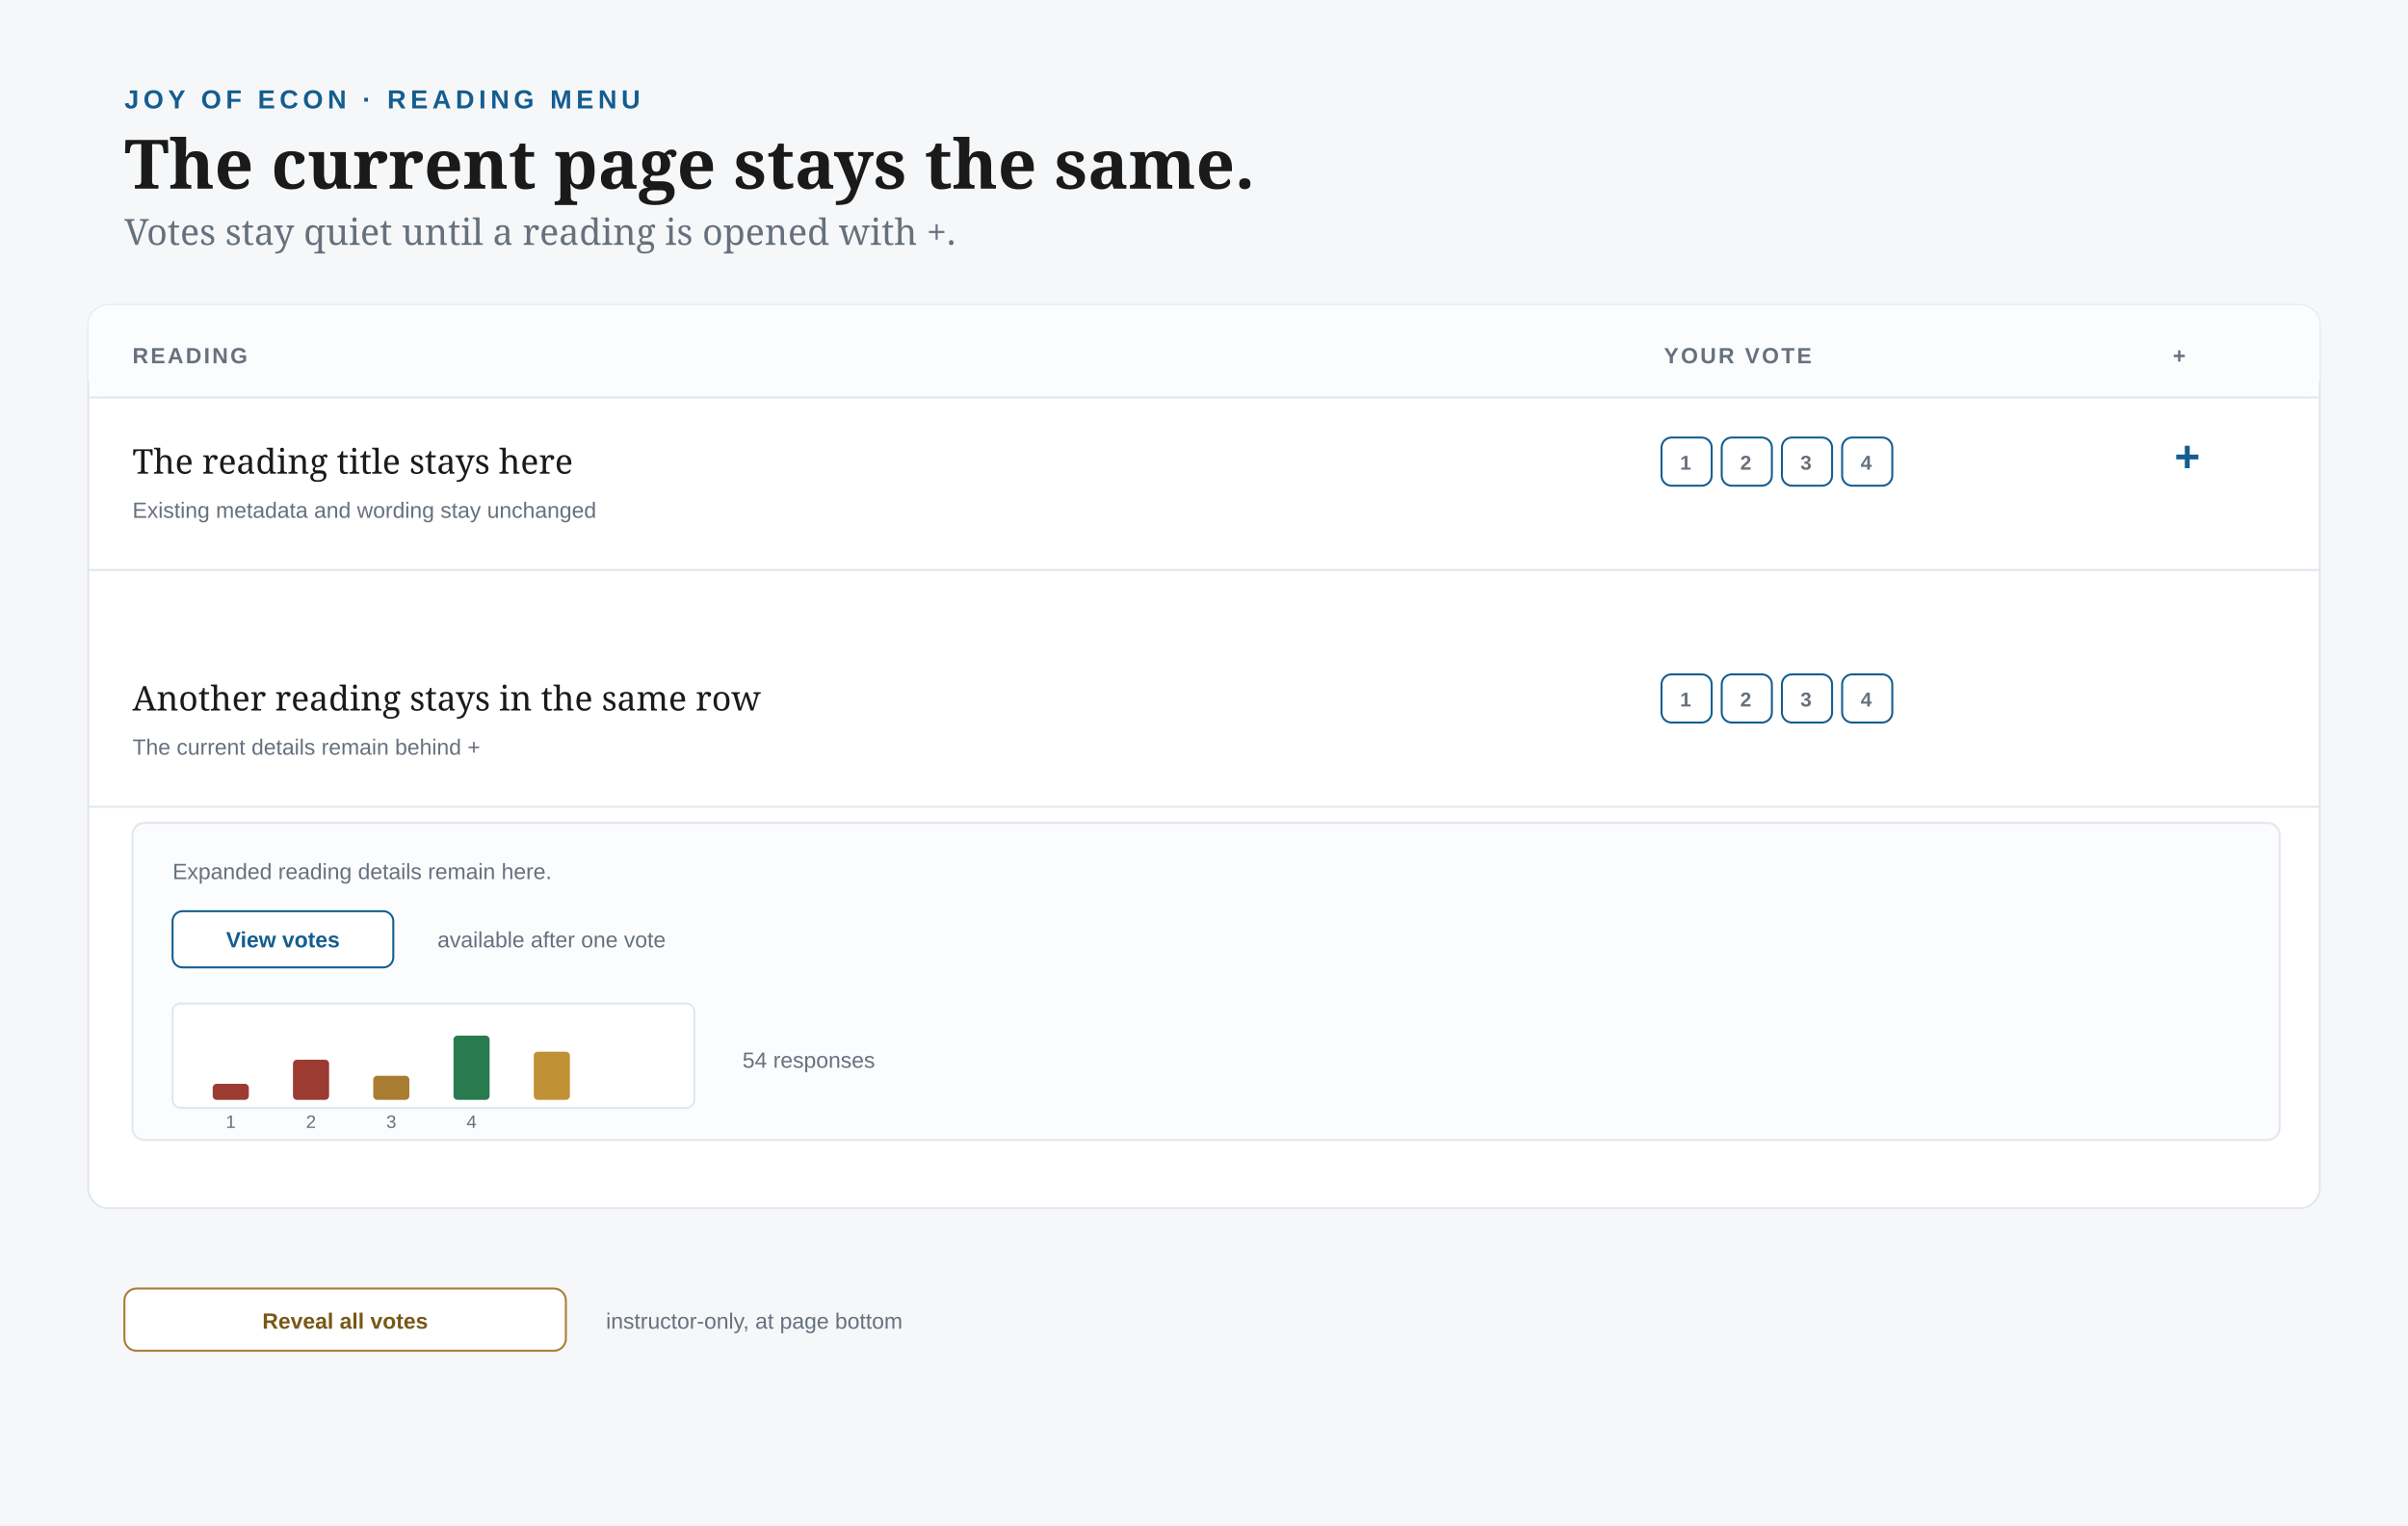
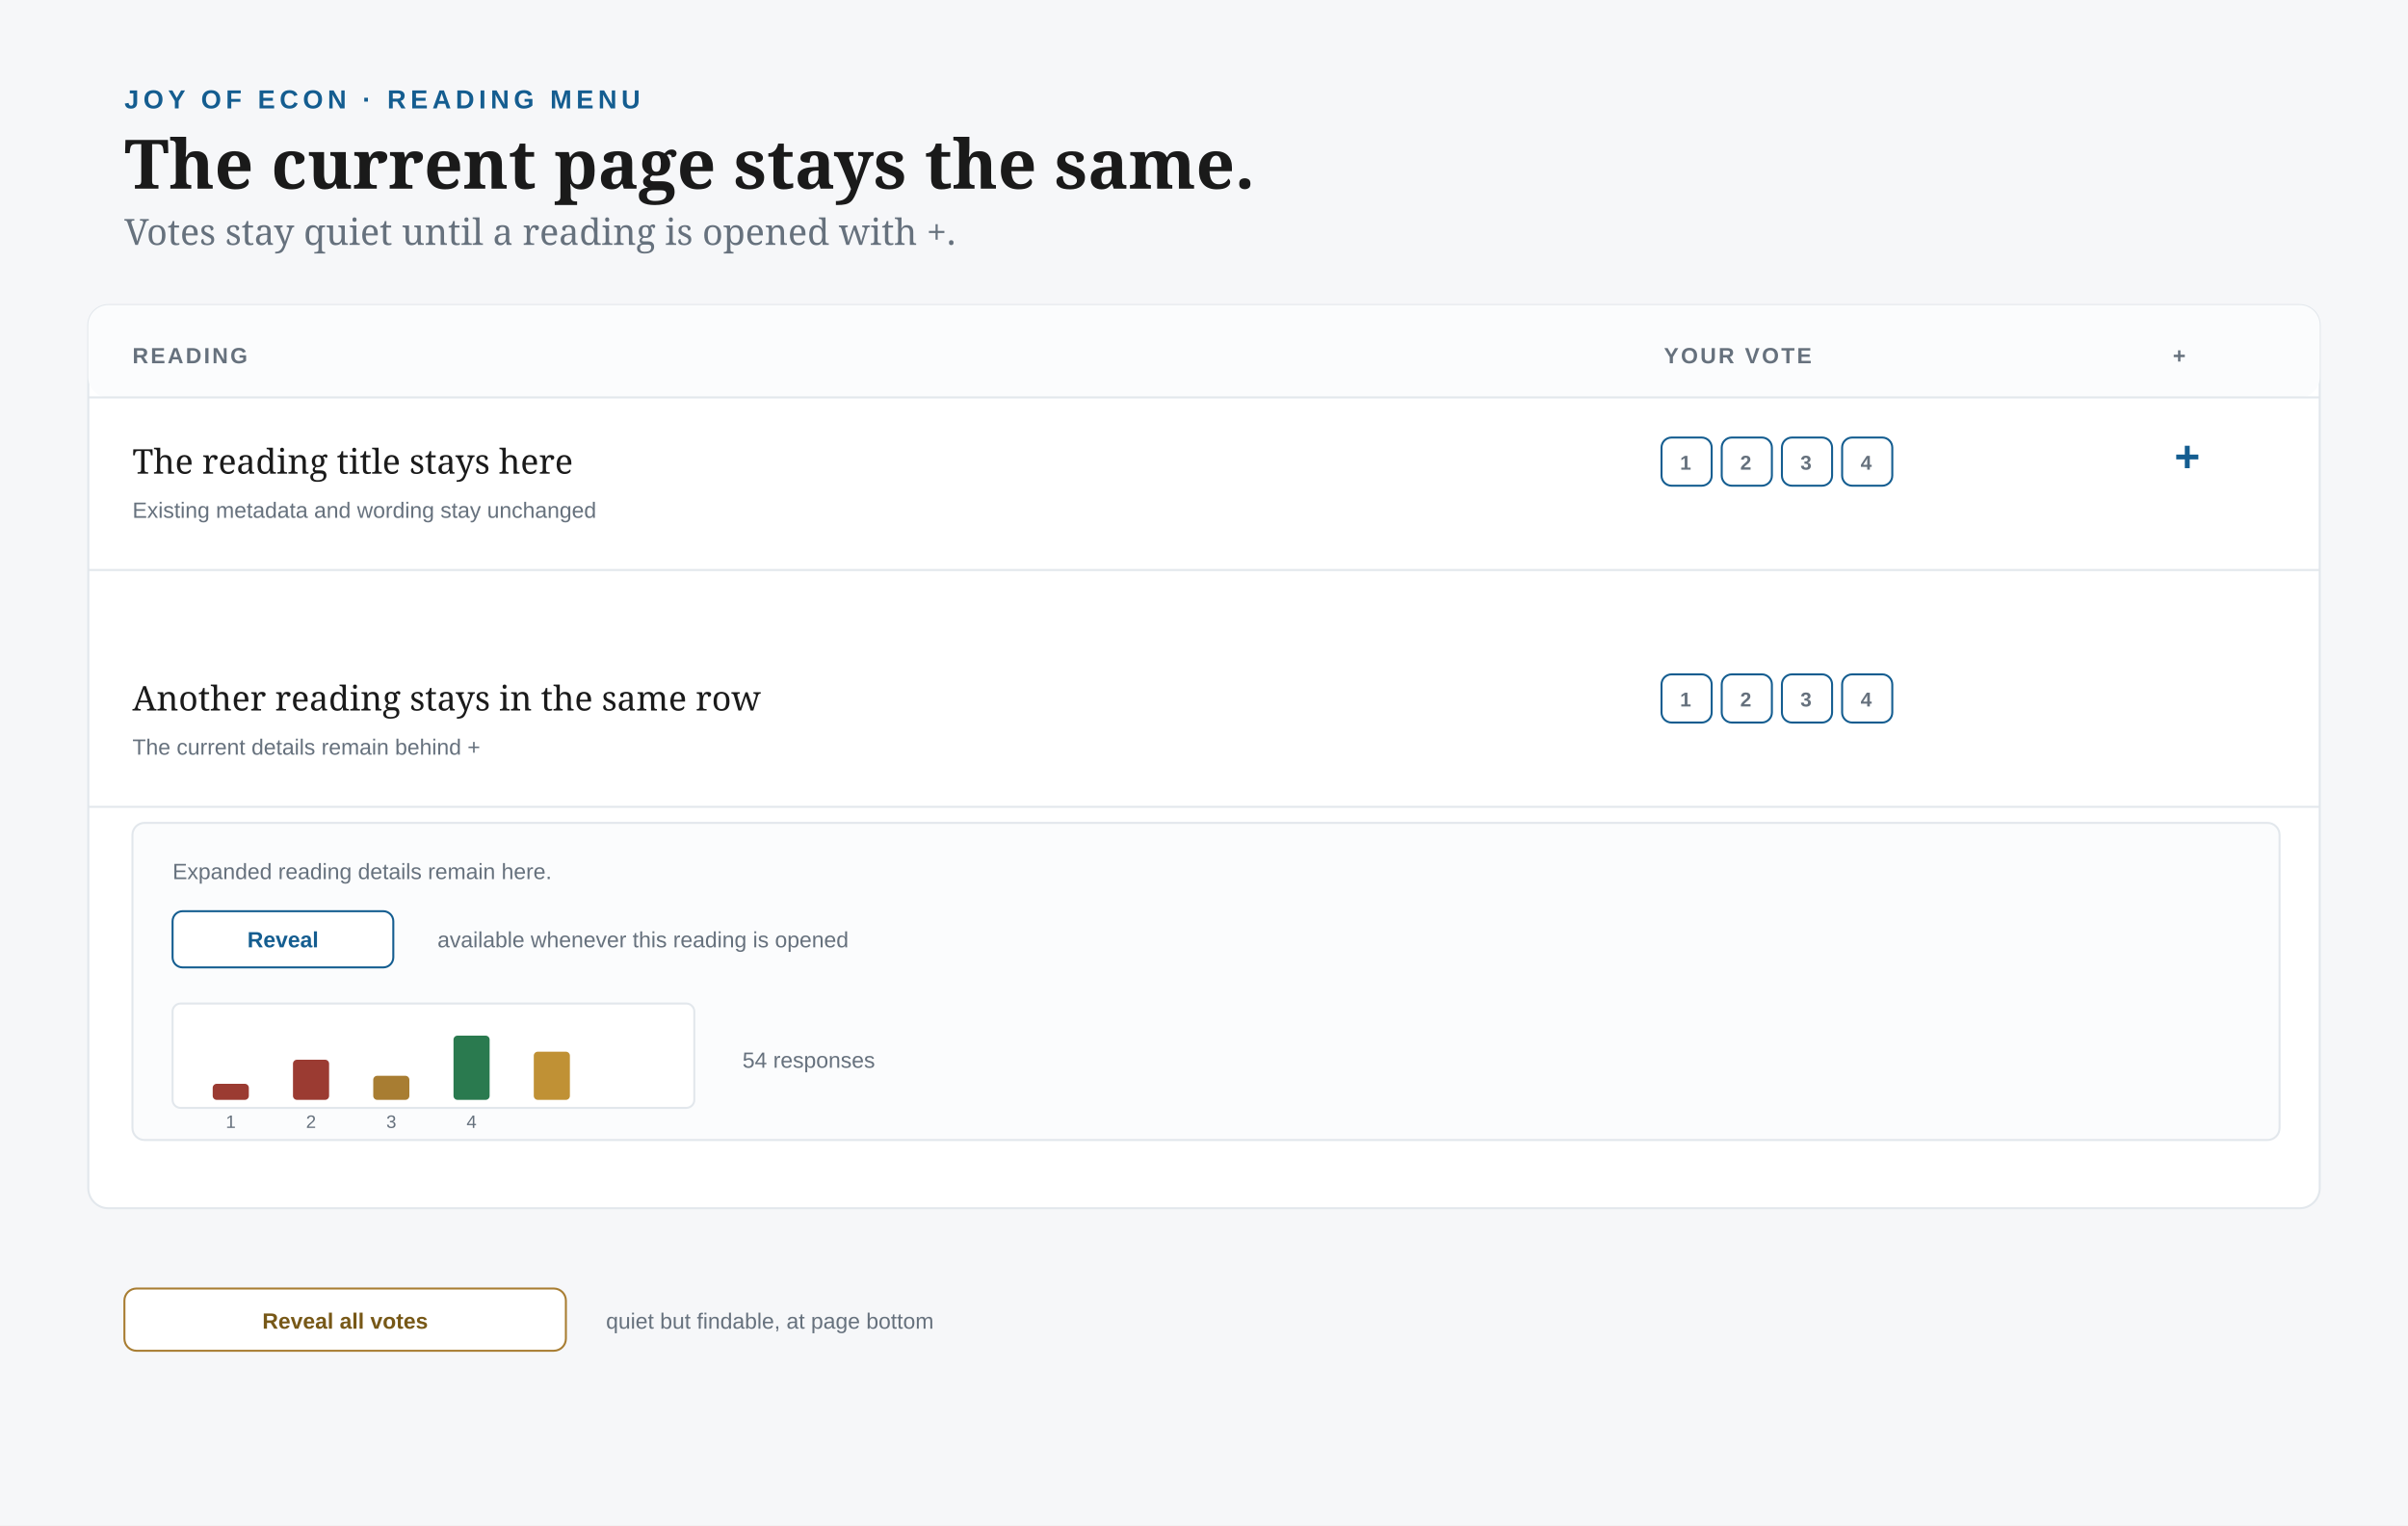
<svg xmlns="http://www.w3.org/2000/svg" width="1200" height="760" viewBox="0 0 1200 760" role="img" aria-labelledby="title desc">
  <rect width="1200" height="760" fill="#f6f7f9" />
  <text x="62" y="54" font-family="Arial, sans-serif" font-size="13" font-weight="700" letter-spacing="2.2" fill="#145d90">JOY OF ECON · READING MENU</text>
  <text x="62" y="94" font-family="Georgia, serif" font-size="34" font-weight="700" fill="#1a1a1a">The current page stays the same.</text>
  <text x="62" y="122" font-family="Georgia, serif" font-size="18" fill="#66717d">Votes stay quiet until a reading is opened with +.</text>
  <rect x="44" y="152" width="1112" height="450" rx="10" fill="#fff" stroke="#e2e7ec" />
  <rect x="44" y="152" width="1112" height="46" rx="10" fill="#fbfcfd" />
  <path d="M44 198H1156" stroke="#e2e7ec" />
  <text x="66" y="181" font-family="Arial, sans-serif" font-size="11" font-weight="700" letter-spacing="1.1" fill="#66717d">READING</text>
  <text x="866" y="181" text-anchor="middle" font-family="Arial, sans-serif" font-size="11" font-weight="700" letter-spacing="1.1" fill="#66717d">YOUR VOTE</text>
  <text x="1086" y="181" text-anchor="middle" font-family="Arial, sans-serif" font-size="11" font-weight="700" letter-spacing="1.1" fill="#66717d">+</text>
  <g font-family="Georgia, serif" fill="#1a1a1a">
    <text x="66" y="236" font-size="17">The reading title stays here</text>
    <text x="66" y="258" font-family="Arial, sans-serif" font-size="11" fill="#66717d">Existing metadata and wording stay unchanged</text>
    <text x="66" y="354" font-size="17">Another reading stays in the same row</text>
    <text x="66" y="376" font-family="Arial, sans-serif" font-size="11" fill="#66717d">The current details remain behind +</text>
  </g>
  <g stroke="#e2e7ec">
    <path d="M44 284H1156M44 402H1156" />
  </g>
  <g font-family="Arial, sans-serif" font-size="10" font-weight="700" text-anchor="middle">
    <g fill="#fff" stroke="#145d90">
      <rect x="828" y="218" width="25" height="24" rx="5" />
      <rect x="858" y="218" width="25" height="24" rx="5" />
      <rect x="888" y="218" width="25" height="24" rx="5" />
      <rect x="918" y="218" width="25" height="24" rx="5" />
    </g>
    <g fill="#66717d">
      <text x="840" y="234">1</text>
      <text x="870" y="234">2</text>
      <text x="900" y="234">3</text>
      <text x="930" y="234">4</text>
    </g>
    <text x="1090" y="235" font-size="22" fill="#145d90">+</text>
    <g fill="#fff" stroke="#145d90">
      <rect x="828" y="336" width="25" height="24" rx="5" />
      <rect x="858" y="336" width="25" height="24" rx="5" />
      <rect x="888" y="336" width="25" height="24" rx="5" />
      <rect x="918" y="336" width="25" height="24" rx="5" />
    </g>
    <g fill="#66717d">
      <text x="840" y="352">1</text>
      <text x="870" y="352">2</text>
      <text x="900" y="352">3</text>
      <text x="930" y="352">4</text>
    </g>
  </g>
  <rect x="66" y="410" width="1070" height="158" rx="6" fill="#fbfcfd" stroke="#e2e7ec" />
  <text x="86" y="438" font-family="Arial, sans-serif" font-size="11" fill="#66717d">Expanded reading details remain here.</text>
  <rect x="86" y="454" width="110" height="28" rx="5" fill="#fff" stroke="#145d90" />
-   <text x="141" y="472" text-anchor="middle" font-family="Arial, sans-serif" font-size="11" font-weight="700" fill="#145d90">View votes</text>
-   <text x="218" y="472" font-family="Arial, sans-serif" font-size="11" fill="#66717d">available after one vote</text>
+   <text x="141" y="472" text-anchor="middle" font-family="Arial, sans-serif" font-size="11" font-weight="700" fill="#145d90">Reveal</text>
+   <text x="218" y="472" font-family="Arial, sans-serif" font-size="11" fill="#66717d">available whenever this reading is opened</text>
  <rect x="86" y="500" width="260" height="52" rx="4" fill="#fff" stroke="#e2e7ec" />
  <g fill="#9b3b32">
    <rect x="106" y="540" width="18" height="8" rx="2" />
    <rect x="146" y="528" width="18" height="20" rx="2" />
  </g>
  <g fill="#a87d32">
    <rect x="186" y="536" width="18" height="12" rx="2" />
  </g>
  <g fill="#2a7a4f">
    <rect x="226" y="516" width="18" height="32" rx="2" />
  </g>
  <g fill="#c09135">
    <rect x="266" y="524" width="18" height="24" rx="2" />
  </g>
  <g font-family="Arial, sans-serif" font-size="9" fill="#66717d" text-anchor="middle">
    <text x="115" y="562">1</text>
    <text x="155" y="562">2</text>
    <text x="195" y="562">3</text>
    <text x="235" y="562">4</text>
  </g>
  <text x="370" y="532" font-family="Arial, sans-serif" font-size="11" fill="#66717d">54 responses</text>
  <rect x="62" y="642" width="220" height="31" rx="6" fill="#fff" stroke="#a87d32" />
  <text x="172" y="662" text-anchor="middle" font-family="Arial, sans-serif" font-size="11" font-weight="700" fill="#775817">Reveal all votes</text>
-   <text x="302" y="662" font-family="Arial, sans-serif" font-size="11" fill="#66717d">instructor-only, at page bottom</text>
+   <text x="302" y="662" font-family="Arial, sans-serif" font-size="11" fill="#66717d">quiet but findable, at page bottom</text>
</svg>
